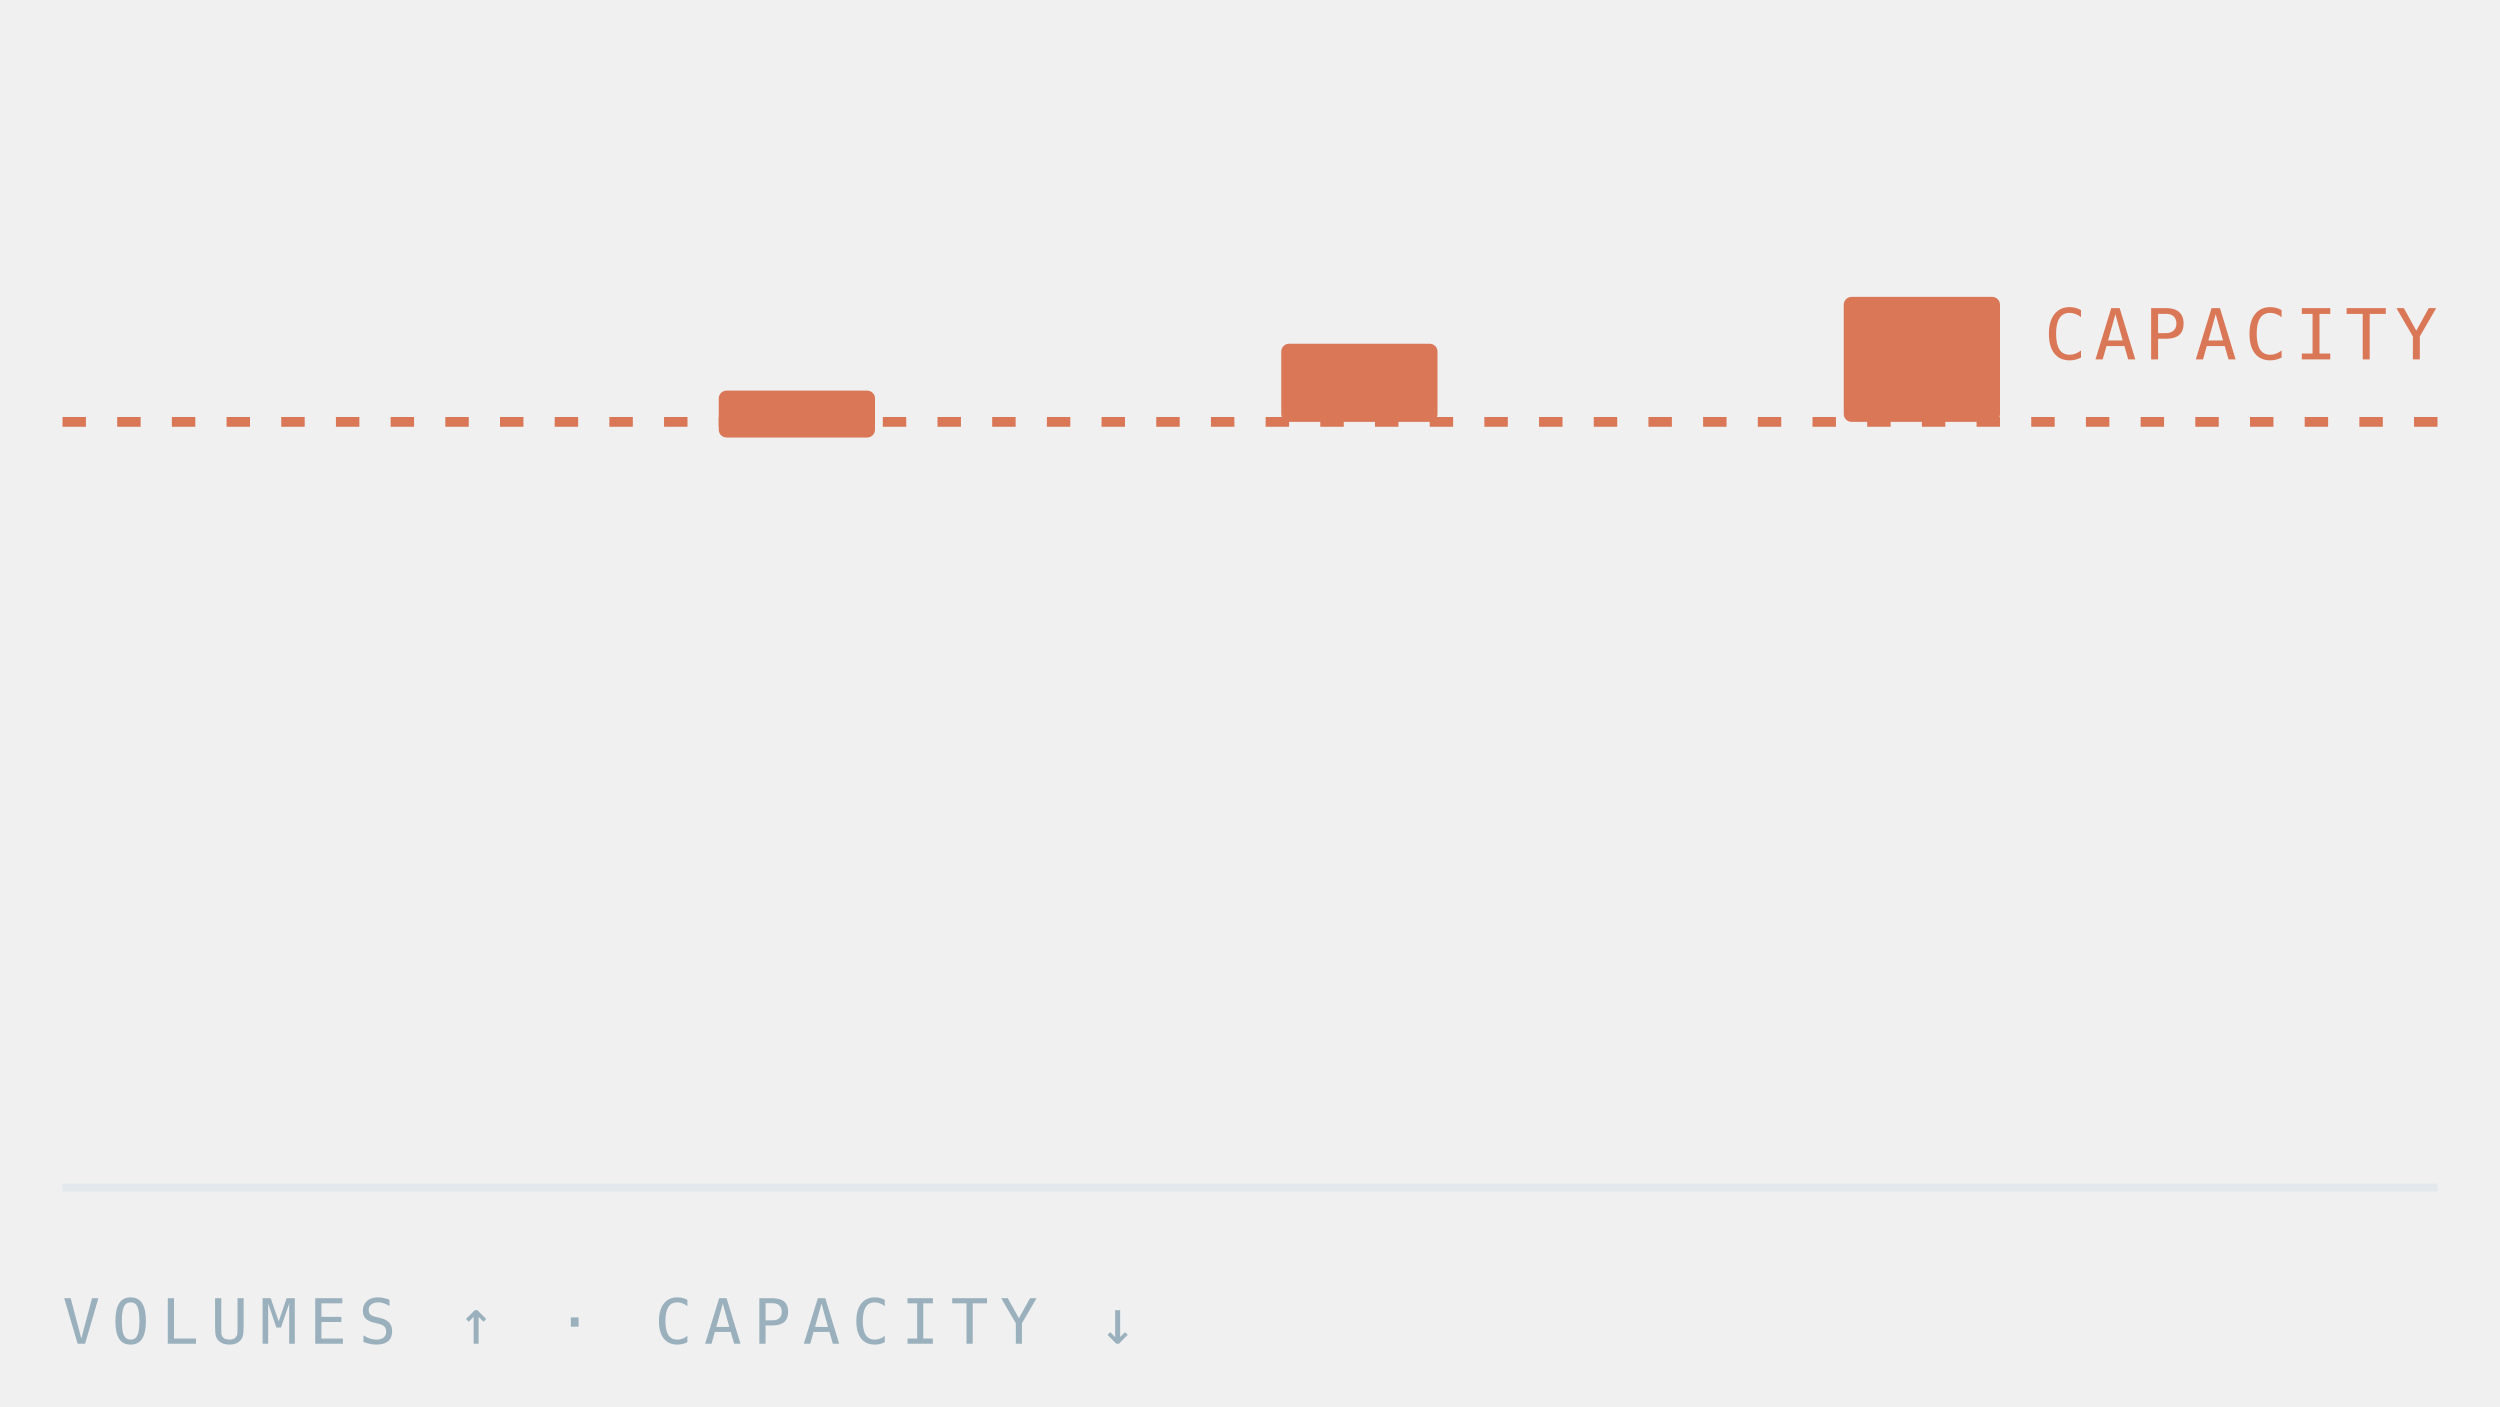
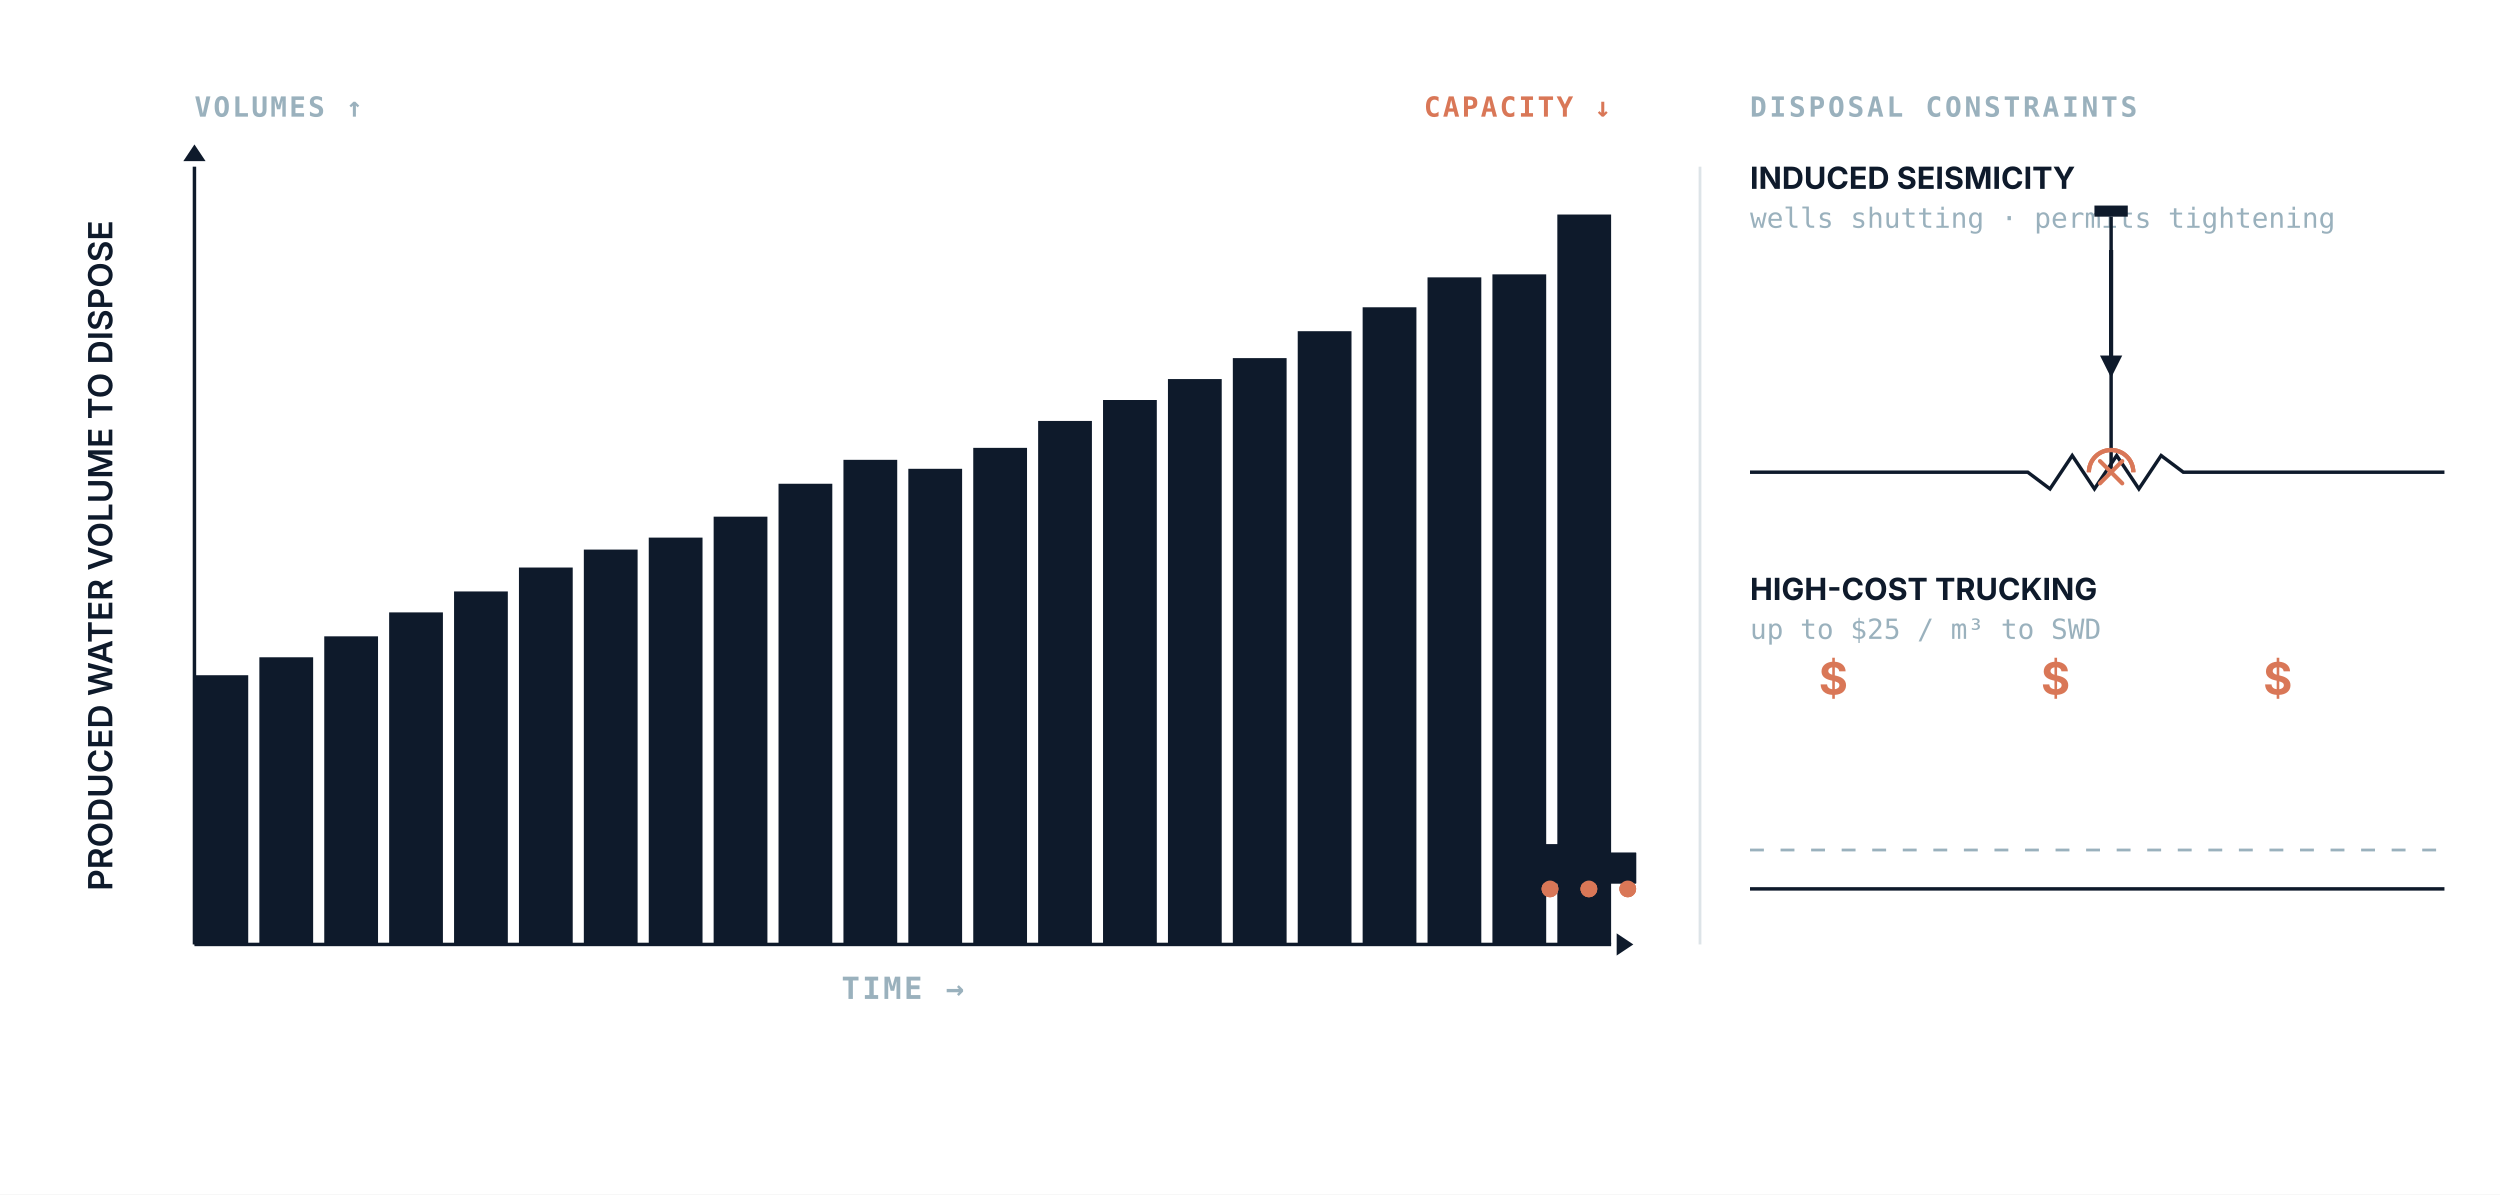
- <svg xmlns="http://www.w3.org/2000/svg" viewBox="0 0 320 180" width="800" height="450" role="img" aria-label="Storage volumes rising while a regulatory capacity ceiling closes down on them.">
-   <style>
-     /* ── Bar grow from baseline ──
-        opacity 0→1 ensures bars are invisible during their delay even if
-        animation-fill-mode:backwards is not honoured by the img sandbox. */
-     @keyframes growBar {
-       from { transform: scaleY(0); opacity: 0; }
-       to   { transform: scaleY(1); opacity: 1; }
-     }
- 
-     /* ── Breach sections pop up (spring easing) ── */
-     @keyframes breachPop {
-       0%   { transform: scaleY(0); }
-       65%  { transform: scaleY(1.18); }
-       100% { transform: scaleY(1); }
-     }
- 
-     /* ── Capacity ceiling breathes as warning ──
-        Delay baked in: 40% hold (≈1.9 s) then pulse.
-        No animation-delay so every loop stays identical. */
-     @keyframes ceilingBreath {
-       0%, 40%  { opacity: 1; }
-       70%      { opacity: 0.22; }
-       100%     { opacity: 1; }
-     }
- 
-     /* Bars — staggered growth from baseline */
-     .bar {
-       transform-box: fill-box;
-       transform-origin: bottom;
-       animation: growBar 0.52s ease-out both;
-     }
-     .b1 { animation-delay: 0.15s; }
-     .b2 { animation-delay: 0.27s; }
-     .b3 { animation-delay: 0.39s; }
-     .b4 { animation-delay: 0.51s; }
-     .b5 { animation-delay: 0.63s; }
-     .b6 { animation-delay: 0.75s; }
-     .b7 { animation-delay: 0.87s; }
-     .b8 { animation-delay: 0.99s; }
- 
-     /* Breach rects — appear after bars are built */
-     .breach rect {
-       transform-box: fill-box;
-       transform-origin: bottom;
-       animation: breachPop 0.38s cubic-bezier(0.34, 1.56, 0.64, 1) both;
-     }
-     .breach rect:nth-child(1) { animation-delay: 1.28s; }
-     .breach rect:nth-child(2) { animation-delay: 1.48s; }
-     .breach rect:nth-child(3) { animation-delay: 1.68s; }
- 
-     /* Ceiling — pulses continuously; delay embedded in keyframe */
-     .ceiling {
-       animation: ceilingBreath 4.7s ease-in-out infinite;
-     }
-   </style>
-   <line x1="8" y1="152" x2="312" y2="152" stroke="#E2E8EC" stroke-width="1" />
-   <g class="ceiling">
-     <line x1="8" y1="54" x2="312" y2="54" stroke="#D97757" stroke-width="1.25" stroke-dasharray="3 4" />
-     <text class="ceiling-label" x="312" y="46" text-anchor="end" font-family="ui-monospace, SFMono-Regular, Menlo, monospace" font-size="9" fill="#D97757" letter-spacing="1">CAPACITY</text>
+ <svg xmlns="http://www.w3.org/2000/svg" viewBox="0 0 900 430" width="900" height="430" role="img" aria-label="Produced water volume rising vs. falling disposal capacity, paired with seismicity and trucking constraints.">
+   <rect width="900" height="430" fill="#FFFFFF" />
+   <line x1="70" y1="60" x2="70" y2="340" stroke="#0E1A2B" stroke-width="1.25" />
+   <line x1="70" y1="340" x2="580" y2="340" stroke="#0E1A2B" stroke-width="1.25" />
+   <polygon points="70,52 66,58 74,58" fill="#0E1A2B" />
+   <polygon points="588,340 582,336 582,344" fill="#0E1A2B" />
+   <g transform="translate(36 200) rotate(-90)">
+     <text text-anchor="middle" dominant-baseline="middle" fill="#0E1A2B" font-family="Söhne,Inter,Helvetica,Arial,sans-serif" font-size="12" font-weight="600">PRODUCED WATER  VOLUME  TO DISPOSE</text>
+   </g>
+   <text x="325" y="352" text-anchor="middle" dominant-baseline="hanging" fill="#9AB1BD" font-family="ui-monospace,Menlo,monospace" font-size="11" font-weight="600" letter-spacing=".08em">TIME  →</text>
+   <text x="70" y="42" fill="#9AB1BD" font-family="ui-monospace,Menlo,monospace" font-size="10" font-weight="600" letter-spacing=".08em">VOLUMES  ↑</text>
+   <text x="580" y="42" text-anchor="end" fill="#D97757" font-family="ui-monospace,Menlo,monospace" font-size="10" font-weight="600" letter-spacing=".08em">CAPACITY  ↓</text>
+   <g transform="translate(79.68 340)">
+     <rect x="-9.68" y="-96.92" width="19.36" height="96.92" fill="#0E1A2B">
+         
+       </rect>
+   </g>
+   <g transform="translate(103.05 340)">
+     <rect x="-9.68" y="-103.38" width="19.36" height="103.38" fill="#0E1A2B">
+         
+       </rect>
+   </g>
+   <g transform="translate(126.41 340)">
+     <rect x="-9.68" y="-110.92" width="19.36" height="110.92" fill="#0E1A2B">
+         
+       </rect>
+   </g>
+   <g transform="translate(149.77 340)">
+     <rect x="-9.68" y="-119.54" width="19.36" height="119.54" fill="#0E1A2B">
+         
+       </rect>
+   </g>
+   <g transform="translate(173.14 340)">
+     <rect x="-9.68" y="-127.08" width="19.36" height="127.08" fill="#0E1A2B">
+         
+       </rect>
+   </g>
+   <g transform="translate(196.50 340)">
+     <rect x="-9.68" y="-135.69" width="19.36" height="135.69" fill="#0E1A2B">
+         
+       </rect>
+   </g>
+   <g transform="translate(219.86 340)">
+     <rect x="-9.68" y="-142.15" width="19.36" height="142.15" fill="#0E1A2B">
+         
+       </rect>
+   </g>
+   <g transform="translate(243.23 340)">
+     <rect x="-9.68" y="-146.46" width="19.36" height="146.46" fill="#0E1A2B">
+         
+       </rect>
+   </g>
+   <g transform="translate(266.59 340)">
+     <rect x="-9.68" y="-154.00" width="19.36" height="154.00" fill="#0E1A2B">
+         
+       </rect>
+   </g>
+   <g transform="translate(289.95 340)">
+     <rect x="-9.68" y="-165.85" width="19.36" height="165.85" fill="#0E1A2B">
+         
+       </rect>
+   </g>
+   <g transform="translate(313.32 340)">
+     <rect x="-9.68" y="-174.46" width="19.36" height="174.46" fill="#0E1A2B">
+         
+       </rect>
+   </g>
+   <g transform="translate(336.68 340)">
+     <rect x="-9.68" y="-171.23" width="19.36" height="171.23" fill="#0E1A2B">
+         
+       </rect>
+   </g>
+   <g transform="translate(360.05 340)">
+     <rect x="-9.68" y="-178.77" width="19.36" height="178.77" fill="#0E1A2B">
+         
+       </rect>
+   </g>
+   <g transform="translate(383.41 340)">
+     <rect x="-9.68" y="-188.46" width="19.36" height="188.46" fill="#0E1A2B">
+         
+       </rect>
+   </g>
+   <g transform="translate(406.77 340)">
+     <rect x="-9.68" y="-196.00" width="19.36" height="196.00" fill="#0E1A2B">
+         
+       </rect>
+   </g>
+   <g transform="translate(430.14 340)">
+     <rect x="-9.68" y="-203.54" width="19.36" height="203.54" fill="#0E1A2B">
+         
+       </rect>
+   </g>
+   <g transform="translate(453.50 340)">
+     <rect x="-9.68" y="-211.08" width="19.36" height="211.08" fill="#0E1A2B">
+         
+       </rect>
+   </g>
+   <g transform="translate(476.86 340)">
+     <rect x="-9.68" y="-220.77" width="19.36" height="220.77" fill="#0E1A2B">
+         
+       </rect>
+   </g>
+   <g transform="translate(500.23 340)">
+     <rect x="-9.68" y="-229.38" width="19.36" height="229.38" fill="#0E1A2B">
+         
+       </rect>
+   </g>
+   <g transform="translate(523.59 340)">
+     <rect x="-9.68" y="-240.15" width="19.36" height="240.15" fill="#0E1A2B">
+         
+       </rect>
+   </g>
+   <g transform="translate(546.95 340)">
+     <rect x="-9.68" y="-241.23" width="19.36" height="241.23" fill="#0E1A2B">
+         
+       </rect>
+   </g>
+   <g transform="translate(570.32 340)">
+     <rect x="-9.68" y="-262.77" width="19.36" height="262.77" fill="#0E1A2B">
+         
+       </rect>
  </g>
  <g>
-     <rect class="bar b1" x="20" y="64" width="20" height="88" fill="#0E1A2B" rx="1" opacity="0" />
-     <rect class="bar b2" x="56" y="79" width="20" height="73" fill="#0E1A2B" rx="1" opacity="0" />
-     <rect class="bar b3" x="92" y="56" width="20" height="96" fill="#0E1A2B" rx="1" opacity="0" />
-     <rect class="bar b4" x="128" y="72" width="20" height="80" fill="#0E1A2B" rx="1" opacity="0" />
-     <rect class="bar b5" x="164" y="50" width="20" height="102" fill="#0E1A2B" rx="1" opacity="0" />
-     <rect class="bar b6" x="200" y="66" width="20" height="86" fill="#0E1A2B" rx="1" opacity="0" />
-     <rect class="bar b7" x="236" y="44" width="20" height="108" fill="#0E1A2B" rx="1" opacity="0" />
-     <rect class="bar b8" x="272" y="60" width="20" height="92" fill="#0E1A2B" rx="1" opacity="0" />
-   </g>
-   <g class="breach">
-     <rect x="92" y="50" width="20" height="6" fill="#D97757" rx="1" />
-     <rect x="164" y="44" width="20" height="10" fill="#D97757" rx="1" />
-     <rect x="236" y="38" width="20" height="16" fill="#D97757" rx="1" />
-   </g>
-   <text x="8" y="172" font-family="ui-monospace, SFMono-Regular, Menlo, monospace" font-size="8" fill="#9AB1BD" letter-spacing="1.5">VOLUMES ↑   ·   CAPACITY ↓</text>
+     <line x1="70" y1="130" x2="580" y2="130" stroke="#D97757" stroke-width="1.5" stroke-dasharray="5 4" opacity="0">
+     
+     
+   </line>
+     <text x="580" y="124" text-anchor="end" fill="#D97757" font-family="ui-monospace,Menlo,monospace" font-size="10" font-weight="600" letter-spacing=".08em" opacity="0">DISPOSAL  CAPACITY
+     
+     
+   </text>
+   </g>
+   <g transform="translate(453.50 119.92)" opacity="0">
+     <line x1="-3.5" y1="-3.5" x2="3.5" y2="3.5" stroke="#D97757" stroke-width="1.75" stroke-linecap="round" />
+     <line x1="-3.5" y1="3.5" x2="3.5" y2="-3.5" stroke="#D97757" stroke-width="1.75" stroke-linecap="round" />
+   </g>
+   <g transform="translate(476.86 110.23)" opacity="0">
+     <line x1="-3.5" y1="-3.5" x2="3.5" y2="3.5" stroke="#D97757" stroke-width="1.75" stroke-linecap="round" />
+     <line x1="-3.5" y1="3.5" x2="3.5" y2="-3.5" stroke="#D97757" stroke-width="1.75" stroke-linecap="round" />
+   </g>
+   <g transform="translate(500.23 101.62)" opacity="0">
+     <line x1="-3.5" y1="-3.5" x2="3.5" y2="3.5" stroke="#D97757" stroke-width="1.75" stroke-linecap="round" />
+     <line x1="-3.5" y1="3.5" x2="3.5" y2="-3.5" stroke="#D97757" stroke-width="1.75" stroke-linecap="round" />
+   </g>
+   <g transform="translate(523.59 90.85)" opacity="0">
+     <line x1="-3.5" y1="-3.5" x2="3.5" y2="3.5" stroke="#D97757" stroke-width="1.75" stroke-linecap="round" />
+     <line x1="-3.5" y1="3.5" x2="3.5" y2="-3.5" stroke="#D97757" stroke-width="1.75" stroke-linecap="round" />
+   </g>
+   <g transform="translate(546.95 89.77)" opacity="0">
+     <line x1="-3.5" y1="-3.5" x2="3.5" y2="3.5" stroke="#D97757" stroke-width="1.75" stroke-linecap="round" />
+     <line x1="-3.5" y1="3.5" x2="3.5" y2="-3.5" stroke="#D97757" stroke-width="1.75" stroke-linecap="round" />
+   </g>
+   <g transform="translate(570.32 68.23)" opacity="0">
+     <line x1="-3.5" y1="-3.5" x2="3.5" y2="3.5" stroke="#D97757" stroke-width="1.75" stroke-linecap="round" />
+     <line x1="-3.5" y1="3.5" x2="3.5" y2="-3.5" stroke="#D97757" stroke-width="1.75" stroke-linecap="round" />
+   </g>
+   <line x1="612" y1="60" x2="612" y2="340" stroke="#DDE4E8" stroke-width="1" />
+   <text x="630" y="42" fill="#9AB1BD" font-family="ui-monospace,Menlo,monospace" font-size="10" font-weight="600" letter-spacing=".10em">DISPOSAL  CONSTRAINTS</text>
+   <text x="630" y="68" fill="#0E1A2B" font-family="Söhne,Inter,Helvetica,Arial,sans-serif" font-size="11" font-weight="700">INDUCED  SEISMICITY</text>
+   <text x="630" y="82" fill="#9AB1BD" font-family="ui-monospace,Menlo,monospace" font-size="10" font-weight="500">wells shutting · permits tightening</text>
+   <rect x="754" y="74" width="12" height="4" fill="#0E1A2B" />
+   <line x1="760" y1="78" x2="760" y2="170" stroke="#0E1A2B" stroke-width="1.25" />
+   <g>
+     <line x1="760" y1="90" x2="760" y2="130" stroke="#0E1A2B" stroke-width="1.5">
+     
+   </line>
+     <polygon points="760,136 756,128 764,128" fill="#0E1A2B">
+     
+   </polygon>
+   </g>
+   <polyline points="630,170 730,170 738,176 746,164 754,176 762,164 770,176 778,164 786,170 880,170" fill="none" stroke="#0E1A2B" stroke-width="1.25" />
+   <g transform="translate(760 170)">
+     <path d="M -8,0 A 8,8 0 0,1 8,0" fill="none" stroke="#D97757" stroke-width="1.5" opacity="0.85">
+     
+     
+   </path>
+     <path d="M -8,0 A 8,8 0 0,1 8,0" fill="none" stroke="#D97757" stroke-width="1.5" opacity="0.85">
+     
+     
+   </path>
+     <path d="M -8,0 A 8,8 0 0,1 8,0" fill="none" stroke="#D97757" stroke-width="1.5" opacity="0.85">
+     
+     
+   </path>
+   </g>
+   <line x1="756" y1="166" x2="764" y2="174" stroke="#D97757" stroke-width="1.5" stroke-linecap="round" />
+   <line x1="756" y1="174" x2="764" y2="166" stroke="#D97757" stroke-width="1.5" stroke-linecap="round" />
+   <text x="630" y="216" fill="#0E1A2B" font-family="Söhne,Inter,Helvetica,Arial,sans-serif" font-size="11" font-weight="700">HIGH-COST  TRUCKING</text>
+   <text x="630" y="230" fill="#9AB1BD" font-family="ui-monospace,Menlo,monospace" font-size="10" font-weight="500">up to  $25 / m³  to SWD</text>
+   <g transform="translate(660 250)">
+     <text x="0" y="0" text-anchor="middle" fill="#D97757" font-family="Söhne,Inter,Helvetica,Arial,sans-serif" font-size="16" font-weight="700">$
+     
+     
+   </text>
+     <text x="80" y="0" text-anchor="middle" fill="#D97757" font-family="Söhne,Inter,Helvetica,Arial,sans-serif" font-size="16" font-weight="700">$
+     
+     
+   </text>
+     <text x="160" y="0" text-anchor="middle" fill="#D97757" font-family="Söhne,Inter,Helvetica,Arial,sans-serif" font-size="16" font-weight="700">$
+     
+     
+   </text>
+   </g>
+   <line x1="630" y1="320" x2="880" y2="320" stroke="#0E1A2B" stroke-width="1.25" />
+   <line x1="630" y1="306" x2="880" y2="306" stroke="#9AB1BD" stroke-width="1" stroke-dasharray="5 6" />
+   <g>
+     <g transform="translate(580 320)">
+       <rect x="-28" y="-16" width="26" height="14" fill="#0E1A2B" />
+       <rect x="-1" y="-13" width="10" height="11" fill="#0E1A2B" />
+       <circle cx="-22" cy="0" r="3" fill="#D97757" />
+       <circle cx="-8" cy="0" r="3" fill="#D97757" />
+       <circle cx="6" cy="0" r="3" fill="#D97757" />
+     </g>
+     <g transform="translate(580 320)">
+       <rect x="-28" y="-16" width="26" height="14" fill="#0E1A2B" />
+       <rect x="-1" y="-13" width="10" height="11" fill="#0E1A2B" />
+       <circle cx="-22" cy="0" r="3" fill="#D97757" />
+       <circle cx="-8" cy="0" r="3" fill="#D97757" />
+       <circle cx="6" cy="0" r="3" fill="#D97757" />
+     </g>
+     <g transform="translate(580 320)">
+       <rect x="-28" y="-16" width="26" height="14" fill="#0E1A2B" />
+       <rect x="-1" y="-13" width="10" height="11" fill="#0E1A2B" />
+       <circle cx="-22" cy="0" r="3" fill="#D97757" />
+       <circle cx="-8" cy="0" r="3" fill="#D97757" />
+       <circle cx="6" cy="0" r="3" fill="#D97757" />
+     </g>
+   </g>
</svg>
